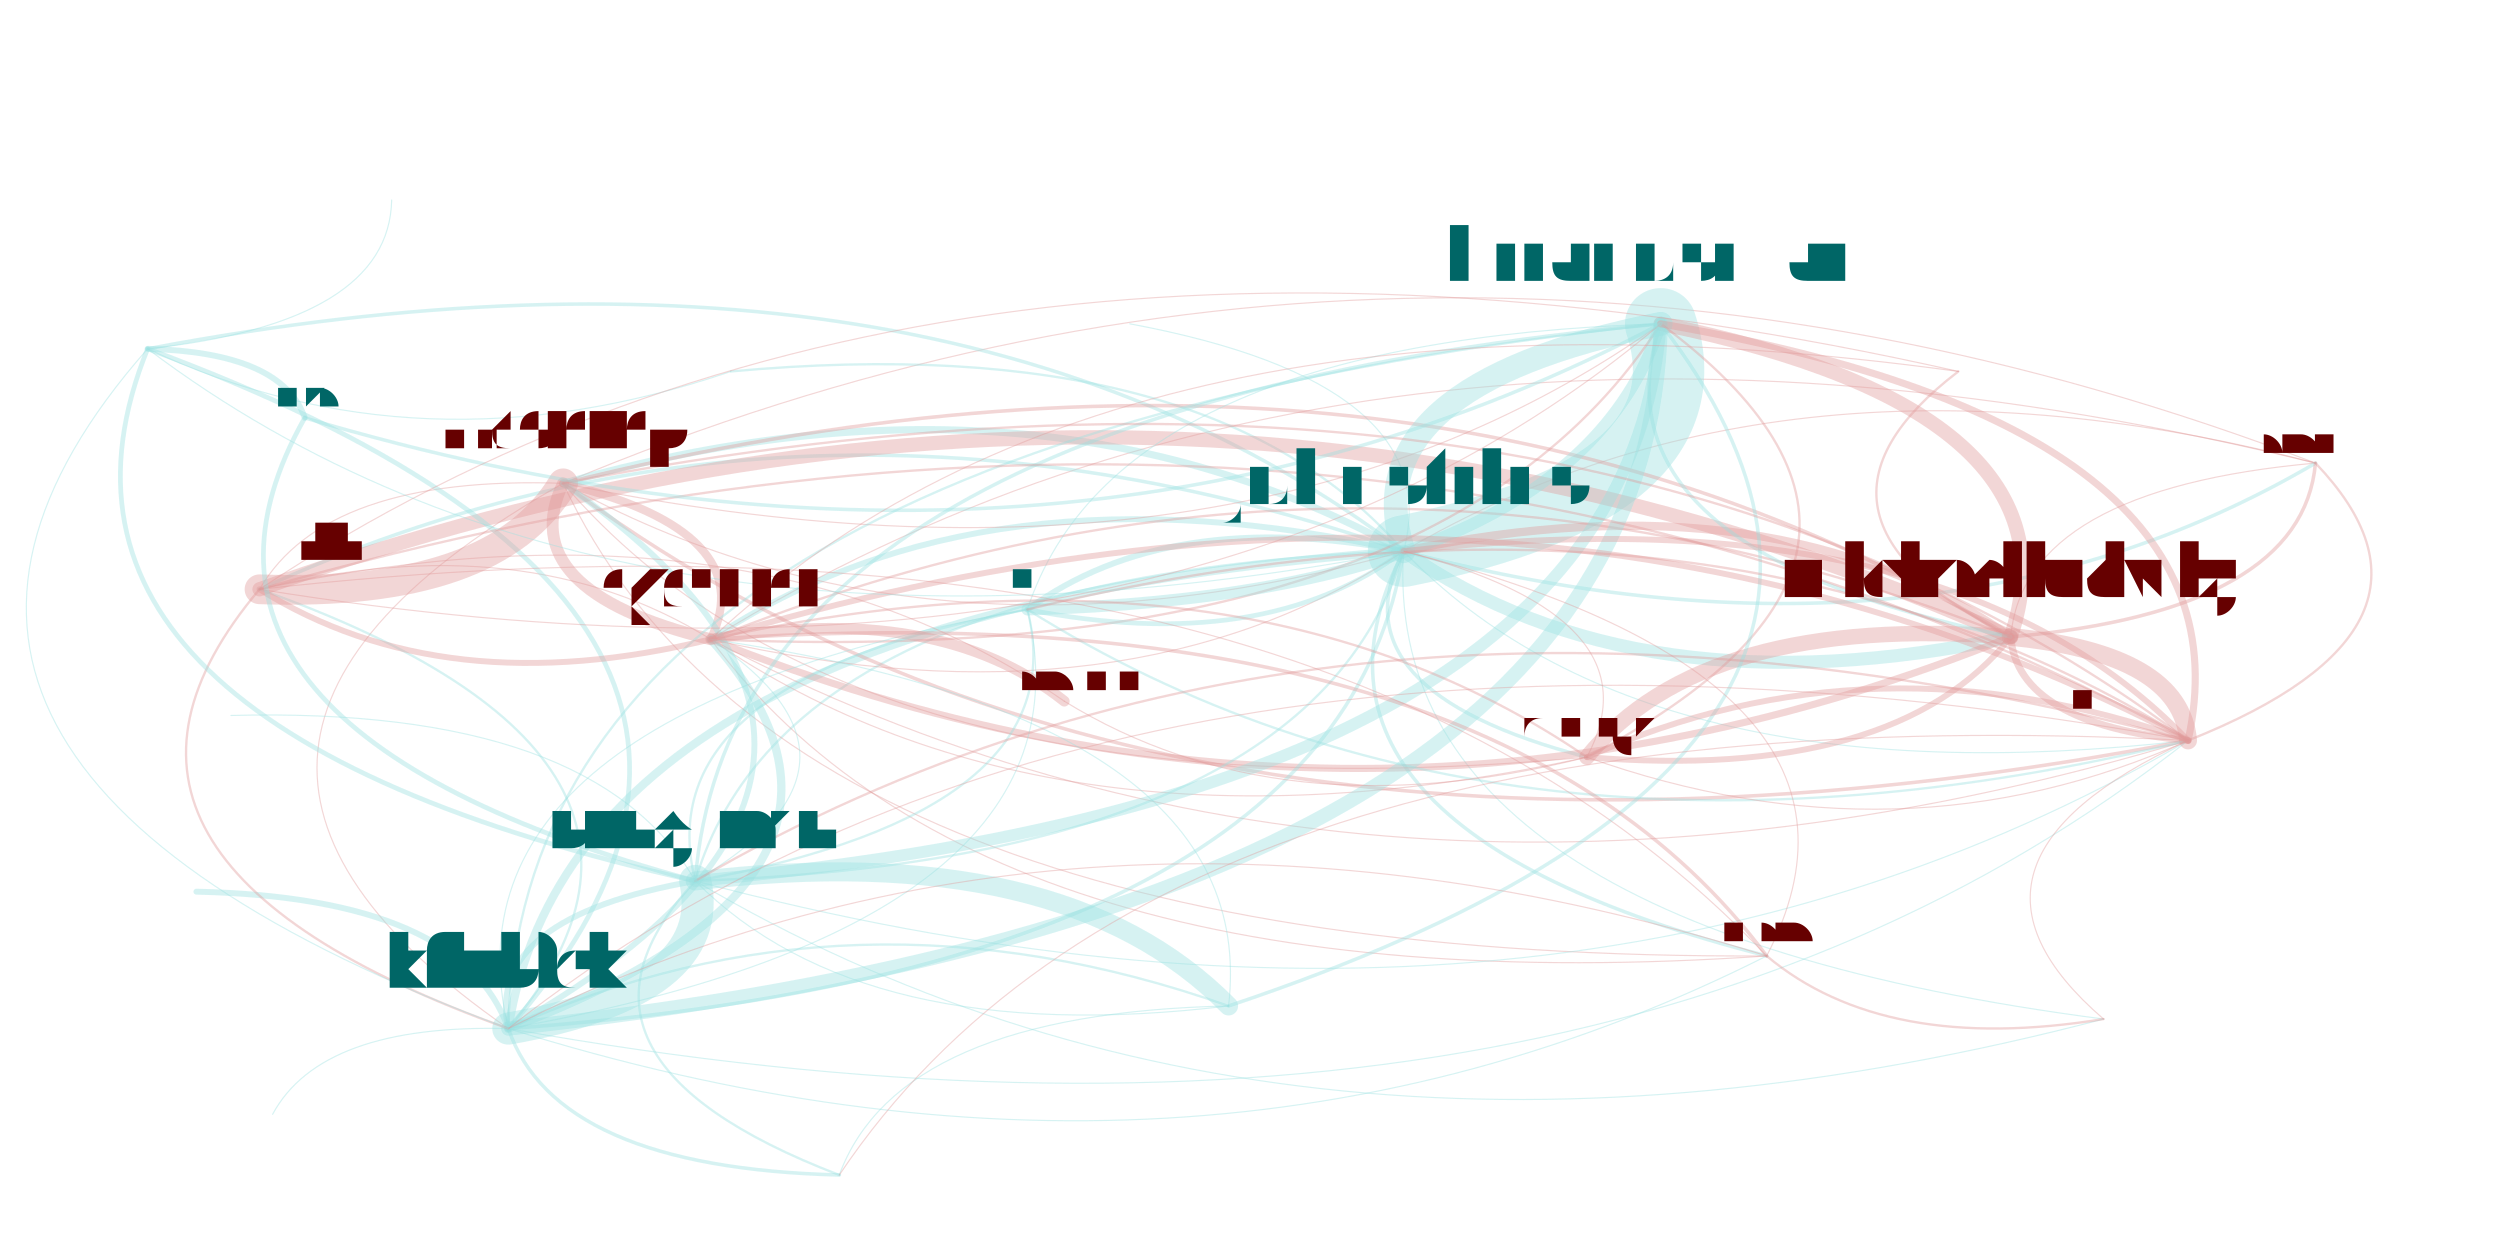
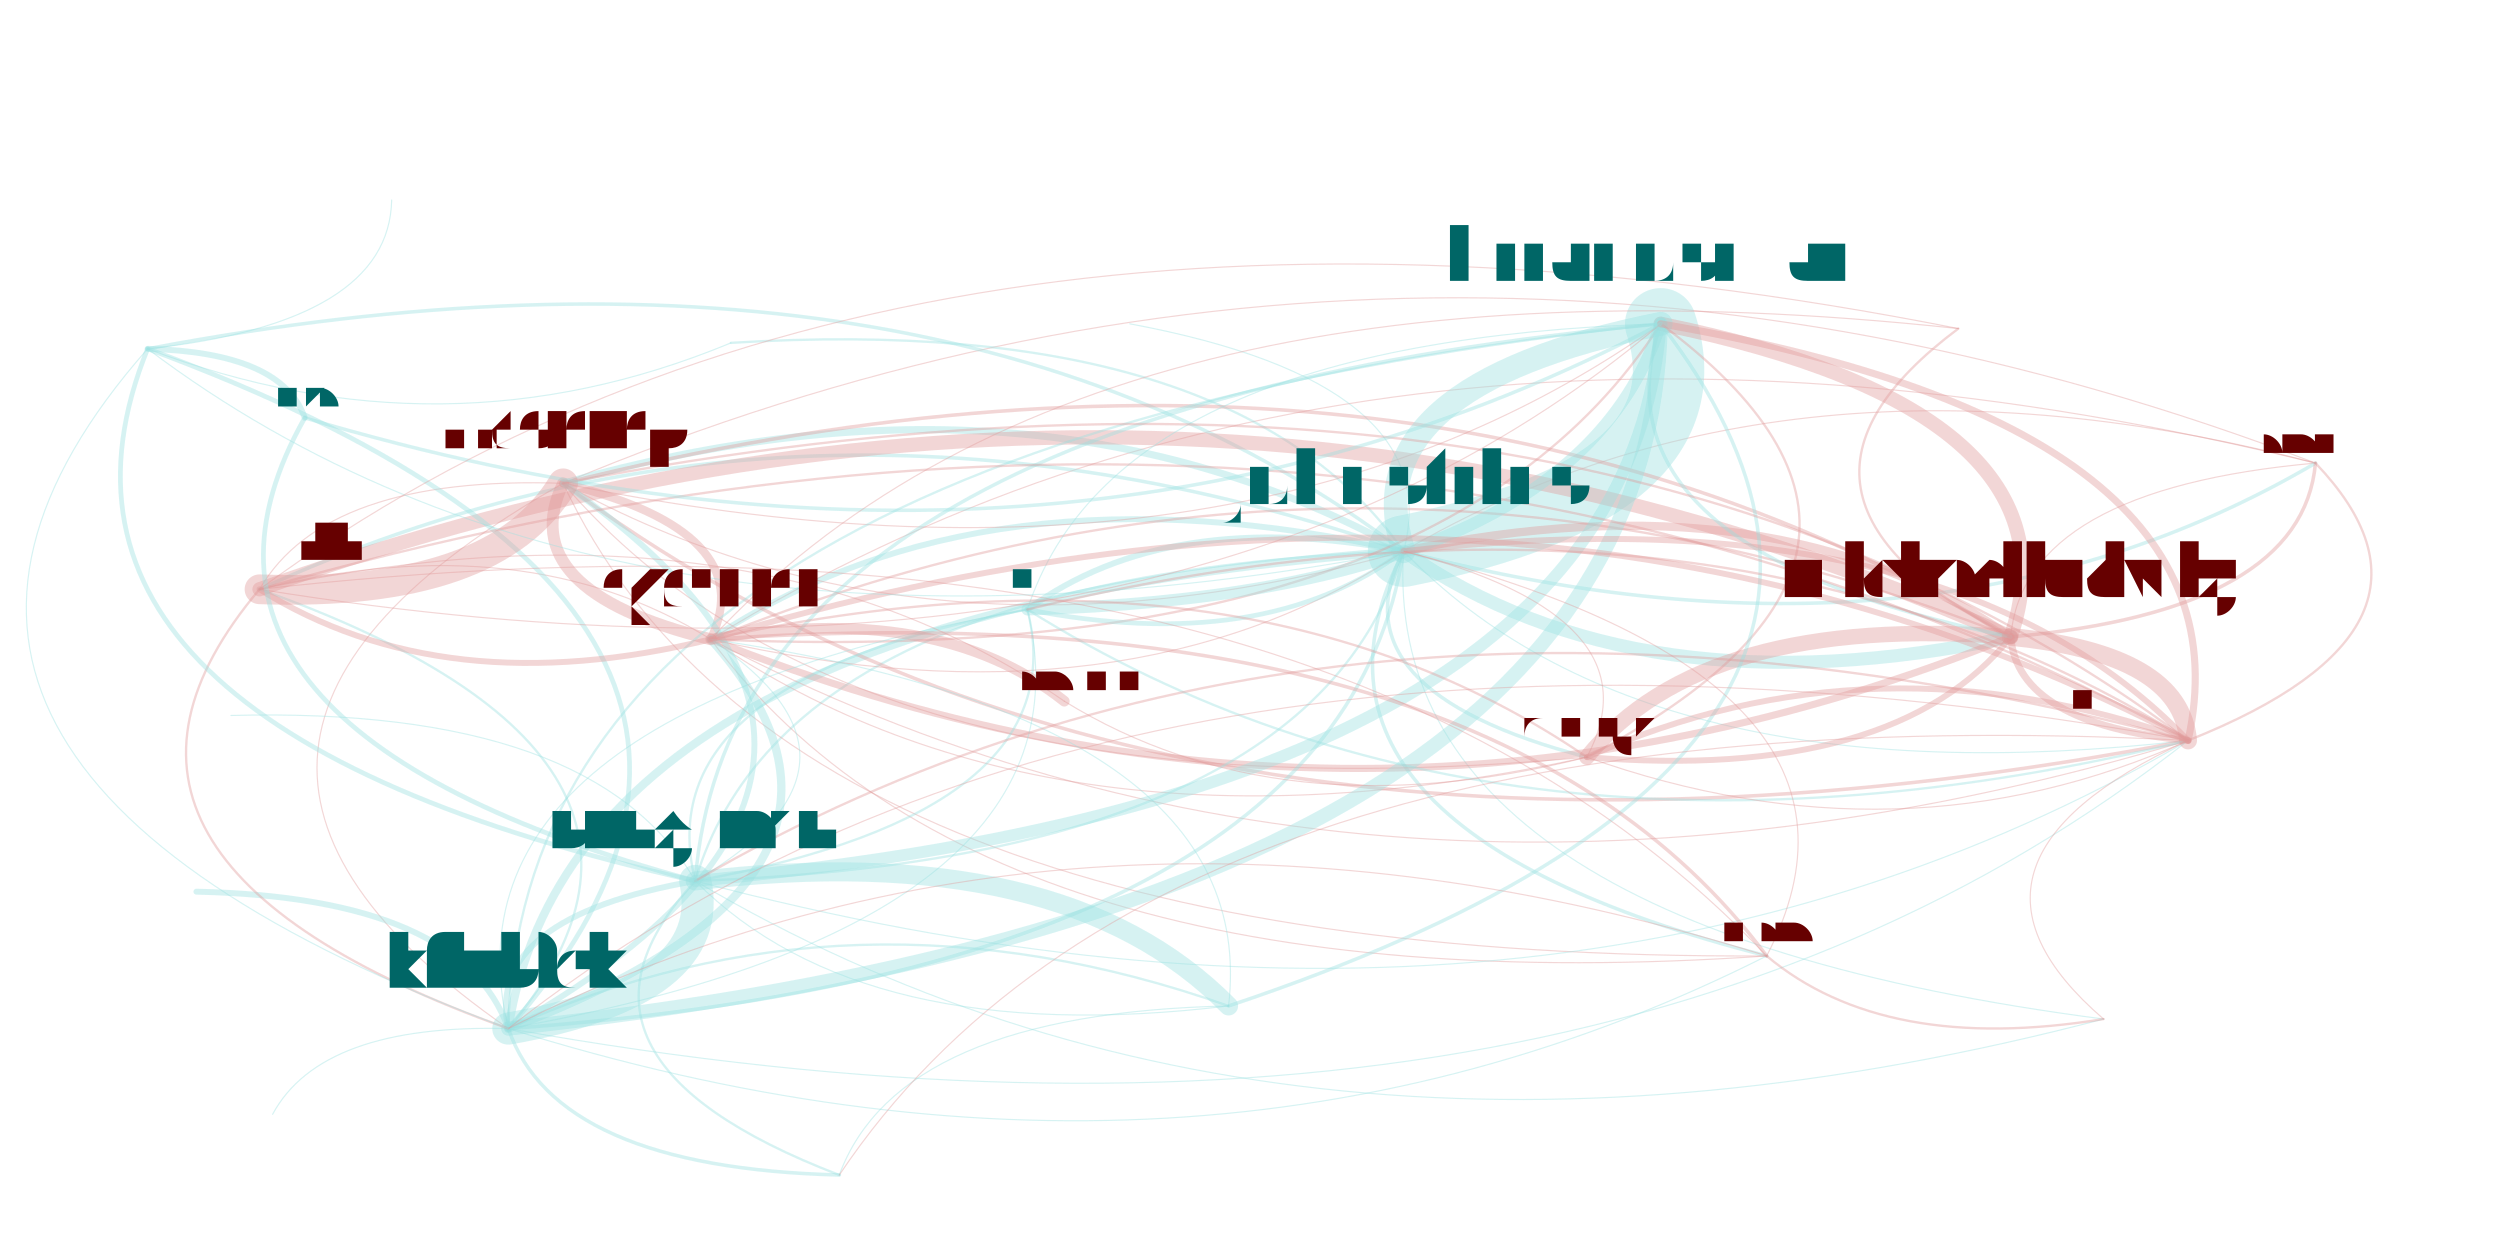
<svg xmlns="http://www.w3.org/2000/svg" width="4000" height="2000" viewBox="-0.025 -0.025 2.05 1.05">
  <style>
    path {
      fill: none;
      stroke-linecap: round;
      stroke-opacity: 0.4;
    }

    text {
      text-anchor: middle;
      alignment-baseline: hanging;
    }
  </style>
  <g opacity="0.4">
    <path d="M1.895 0.364 Q1.453 0.248 1.129 0.438" stroke="hsl(0.0,100%,35%)" stroke-width="0.001" />
    <path d="M1.895 0.364 Q1.650 0.386 1.639 0.510" stroke="hsl(0.0,100%,35%)" stroke-width="0.001" />
    <path d="M1.895 0.364 Q1.146 0.078 0.423 0.381" stroke="hsl(0.0,100%,35%)" stroke-width="0.001" />
    <path d="M1.895 0.364 Q1.102 0.169 0.547 0.512" stroke="hsl(0.0,100%,35%)" stroke-width="0.001" />
    <path d="M1.129 0.438 Q0.932 0.400 0.813 0.487" stroke="hsl(180.0,100%,35%)" stroke-width="0.005" />
    <path d="M1.129 0.438 Q0.778 0.359 0.547 0.512" stroke="hsl(180.0,100%,35%)" stroke-width="0.005" />
    <path d="M1.129 0.438 Q1.326 0.576 1.639 0.510" stroke="hsl(180.0,100%,35%)" stroke-width="0.011" />
    <path d="M1.129 0.438 Q0.738 0.142 0.074 0.268" stroke="hsl(180.0,100%,35%)" stroke-width="0.003" />
    <path d="M1.129 0.438 Q1.390 0.386 1.345 0.247" stroke="hsl(180.0,100%,35%)" stroke-width="0.06" />
    <path d="M1.129 0.438 Q0.433 0.488 0.377 0.839" stroke="hsl(180.0,100%,35%)" stroke-width="0.007" />
    <path d="M1.129 0.438 Q1.010 0.669 1.434 0.778" stroke="hsl(180.0,100%,35%)" stroke-width="0.003" />
    <path d="M1.129 0.438 Q1.571 0.554 1.895 0.364" stroke="hsl(180.0,100%,35%)" stroke-width="0.003" />
    <path d="M1.129 0.438 Q0.822 0.268 0.423 0.381" stroke="hsl(180.0,100%,35%)" stroke-width="0.006" />
    <path d="M1.129 0.438 Q1.109 0.752 1.717 0.831" stroke="hsl(180.0,100%,35%)" stroke-width="0.001" />
    <path d="M1.129 0.438 Q0.610 0.458 0.534 0.715" stroke="hsl(180.0,100%,35%)" stroke-width="0.002" />
    <path d="M1.129 0.438 Q1.167 0.297 0.899 0.247" stroke="hsl(180.0,100%,35%)" stroke-width="0.001" />
-     <path d="M1.129 0.438 Q0.967 0.250 0.564 0.287" stroke="hsl(180.0,100%,35%)" stroke-width="0.002" />
+     <path d="M1.129 0.438 Q0.987 0.237 0.564 0.263" stroke="hsl(180.0,100%,35%)" stroke-width="0.002" />
    <path d="M1.129 0.438 Q1.068 0.555 1.283 0.611" stroke="hsl(180.0,100%,35%)" stroke-width="0.003" />
    <path d="M1.129 0.438 Q0.623 0.262 0.168 0.470" stroke="hsl(180.0,100%,35%)" stroke-width="0.003" />
    <path d="M1.129 0.438 Q1.332 0.649 1.788 0.597" stroke="hsl(180.0,100%,35%)" stroke-width="0.001" />
    <path d="M1.639 0.510 Q1.381 0.490 1.283 0.611" stroke="hsl(0.0,100%,35%)" stroke-width="0.013" />
    <path d="M1.639 0.510 Q0.936 0.196 0.168 0.470" stroke="hsl(0.0,100%,35%)" stroke-width="0.012" />
    <path d="M1.639 0.510 Q1.135 0.203 0.423 0.381" stroke="hsl(0.0,100%,35%)" stroke-width="0.003" />
    <path d="M1.639 0.510 Q1.645 0.583 1.788 0.597" stroke="hsl(0.0,100%,35%)" stroke-width="0.006" />
    <path d="M1.639 0.510 Q1.703 0.320 1.345 0.247" stroke="hsl(0.0,100%,35%)" stroke-width="0.012" />
    <path d="M1.639 0.510 Q1.884 0.488 1.895 0.364" stroke="hsl(0.0,100%,35%)" stroke-width="0.003" />
    <path d="M1.639 0.510 Q1.091 0.293 0.547 0.512" stroke="hsl(0.0,100%,35%)" stroke-width="0.002" />
    <path d="M1.639 0.510 Q1.442 0.372 1.129 0.438" stroke="hsl(0.0,100%,35%)" stroke-width="0.007" />
    <path d="M0.423 0.381 Q0.380 0.471 0.547 0.512" stroke="hsl(0.0,100%,35%)" stroke-width="0.01" />
    <path d="M0.423 0.381 Q0.611 0.782 1.434 0.778" stroke="hsl(0.0,100%,35%)" stroke-width="0.001" />
    <path d="M0.423 0.381 Q0.992 0.498 1.345 0.247" stroke="hsl(0.0,100%,35%)" stroke-width="0.001" />
    <path d="M0.423 0.381 Q0.669 0.668 1.283 0.611" stroke="hsl(0.0,100%,35%)" stroke-width="0.001" />
    <path d="M0.423 0.381 Q0.933 0.762 1.788 0.597" stroke="hsl(0.0,100%,35%)" stroke-width="0.003" />
    <path d="M0.423 0.381 Q0.731 0.551 1.129 0.438" stroke="hsl(0.0,100%,35%)" stroke-width="0.001" />
    <path d="M0.423 0.381 Q0.034 0.601 0.377 0.839" stroke="hsl(0.0,100%,35%)" stroke-width="0.001" />
    <path d="M0.423 0.381 Q0.224 0.374 0.168 0.470" stroke="hsl(0.0,100%,35%)" stroke-width="0.001" />
    <path d="M0.547 0.512 Q0.778 0.823 1.434 0.778" stroke="hsl(0.0,100%,35%)" stroke-width="0.001" />
    <path d="M0.547 0.512 Q0.590 0.422 0.423 0.381" stroke="hsl(0.0,100%,35%)" stroke-width="0.007" />
    <path d="M0.547 0.512 Q1.100 0.803 1.788 0.597" stroke="hsl(0.0,100%,35%)" stroke-width="0.001" />
    <path d="M0.547 0.512 Q0.391 0.415 0.168 0.470" stroke="hsl(0.0,100%,35%)" stroke-width="0.001" />
    <path d="M0.547 0.512 Q1.094 0.730 1.639 0.510" stroke="hsl(0.0,100%,35%)" stroke-width="0.006" />
    <path d="M0.547 0.512 Q1.158 0.539 1.345 0.247" stroke="hsl(0.0,100%,35%)" stroke-width="0.002" />
    <path d="M0.547 0.512 Q0.836 0.709 1.283 0.611" stroke="hsl(0.0,100%,35%)" stroke-width="0.001" />
    <path d="M0.547 0.512 Q0.897 0.592 1.129 0.438" stroke="hsl(0.0,100%,35%)" stroke-width="0.001" />
    <path d="M1.345 0.247 Q1.084 0.299 1.129 0.438" stroke="hsl(180.0,100%,35%)" stroke-width="0.02" />
    <path d="M1.345 0.247 Q0.565 0.319 0.534 0.715" stroke="hsl(180.0,100%,35%)" stroke-width="0.003" />
    <path d="M1.345 0.247 Q0.388 0.349 0.377 0.839" stroke="hsl(180.0,100%,35%)" stroke-width="0.002" />
    <path d="M1.345 0.247 Q0.887 0.261 0.813 0.487" stroke="hsl(180.0,100%,35%)" stroke-width="0.001" />
    <path d="M1.345 0.247 Q1.281 0.437 1.639 0.510" stroke="hsl(180.0,100%,35%)" stroke-width="0.003" />
    <path d="M0.534 0.715 Q0.856 0.657 0.813 0.487" stroke="hsl(180.0,100%,35%)" stroke-width="0.002" />
    <path d="M0.534 0.715 Q0.357 0.746 0.377 0.839" stroke="hsl(180.0,100%,35%)" stroke-width="0.005" />
    <path d="M0.534 0.715 Q1.315 0.643 1.345 0.247" stroke="hsl(180.0,100%,35%)" stroke-width="0.01" />
    <path d="M0.534 0.715 Q1.033 1.010 1.717 0.831" stroke="hsl(180.0,100%,35%)" stroke-width="0.001" />
    <path d="M0.534 0.715 Q0.450 0.568 0.144 0.576" stroke="hsl(180.0,100%,35%)" stroke-width="0.001" />
    <path d="M0.534 0.715 Q1.054 0.696 1.129 0.438" stroke="hsl(180.0,100%,35%)" stroke-width="0.002" />
    <path d="M0.534 0.715 Q0.703 0.616 0.547 0.512" stroke="hsl(180.0,100%,35%)" stroke-width="0.001" />
    <path d="M0.534 0.715 Q0.675 0.857 0.982 0.820" stroke="hsl(180.0,100%,35%)" stroke-width="0.001" />
    <path d="M0.534 0.715 Q0.397 0.863 0.655 0.962" stroke="hsl(180.0,100%,35%)" stroke-width="0.002" />
    <path d="M0.534 0.715 Q1.256 0.907 1.788 0.597" stroke="hsl(180.0,100%,35%)" stroke-width="0.001" />
    <path d="M0.377 0.839 Q0.554 0.808 0.534 0.715" stroke="hsl(180.0,100%,35%)" stroke-width="0.027" />
    <path d="M0.377 0.839 Q0.682 0.493 0.074 0.268" stroke="hsl(180.0,100%,35%)" stroke-width="0.004" />
    <path d="M0.377 0.839 Q0.723 0.709 0.547 0.512" stroke="hsl(180.0,100%,35%)" stroke-width="0.007" />
    <path d="M0.377 0.839 Q1.074 0.789 1.129 0.438" stroke="hsl(180.0,100%,35%)" stroke-width="0.003" />
    <path d="M0.377 0.839 Q0.766 0.619 0.423 0.381" stroke="hsl(180.0,100%,35%)" stroke-width="0.005" />
    <path d="M0.377 0.839 Q0.417 0.956 0.655 0.962" stroke="hsl(180.0,100%,35%)" stroke-width="0.003" />
    <path d="M0.377 0.839 Q0.338 0.729 0.115 0.724" stroke="hsl(180.0,100%,35%)" stroke-width="0.005" />
    <path d="M0.377 0.839 Q0.220 0.835 0.179 0.911" stroke="hsl(180.0,100%,35%)" stroke-width="0.001" />
    <path d="M0.377 0.839 Q1.335 0.736 1.345 0.247" stroke="hsl(180.0,100%,35%)" stroke-width="0.012" />
    <path d="M0.377 0.839 Q0.954 1.020 1.434 0.778" stroke="hsl(180.0,100%,35%)" stroke-width="0.001" />
    <path d="M0.377 0.839 Q0.567 0.612 0.168 0.470" stroke="hsl(180.0,100%,35%)" stroke-width="0.002" />
    <path d="M0.377 0.839 Q1.276 1.000 1.788 0.597" stroke="hsl(180.0,100%,35%)" stroke-width="0.001" />
    <path d="M0.377 0.839 Q0.876 0.750 0.813 0.487" stroke="hsl(180.0,100%,35%)" stroke-width="0.001" />
    <path d="M0.813 0.487 Q1.213 0.737 1.788 0.597" stroke="hsl(180.0,100%,35%)" stroke-width="0.002" />
    <path d="M0.813 0.487 Q0.492 0.546 0.534 0.715" stroke="hsl(180.0,100%,35%)" stroke-width="0.002" />
    <path d="M0.813 0.487 Q0.314 0.576 0.377 0.839" stroke="hsl(180.0,100%,35%)" stroke-width="0.001" />
    <path d="M0.813 0.487 Q1.272 0.474 1.345 0.247" stroke="hsl(180.0,100%,35%)" stroke-width="0.01" />
    <path d="M0.813 0.487 Q1.011 0.526 1.129 0.438" stroke="hsl(180.0,100%,35%)" stroke-width="0.004" />
    <path d="M0.844 0.564 Q0.737 0.479 0.547 0.512" stroke="hsl(0.0,100%,35%)" stroke-width="0.009" />
    <path d="M0.844 0.564 Q1.026 0.676 1.283 0.611" stroke="hsl(0.0,100%,35%)" stroke-width="0.001" />
    <path d="M0.844 0.564 Q0.581 0.382 0.168 0.470" stroke="hsl(0.0,100%,35%)" stroke-width="0.001" />
    <path d="M1.283 0.611 Q1.547 0.705 1.788 0.597" stroke="hsl(0.0,100%,35%)" stroke-width="0.001" />
    <path d="M1.283 0.611 Q0.994 0.414 0.547 0.512" stroke="hsl(0.0,100%,35%)" stroke-width="0.002" />
    <path d="M1.283 0.611 Q1.345 0.494 1.129 0.438" stroke="hsl(0.0,100%,35%)" stroke-width="0.001" />
    <path d="M1.283 0.611 Q1.606 0.441 1.345 0.247" stroke="hsl(0.0,100%,35%)" stroke-width="0.002" />
    <path d="M1.283 0.611 Q1.542 0.632 1.639 0.510" stroke="hsl(0.0,100%,35%)" stroke-width="0.005" />
    <path d="M0.168 0.470 Q0.366 0.477 0.423 0.381" stroke="hsl(0.0,100%,35%)" stroke-width="0.025" />
    <path d="M0.168 0.470 Q0.323 0.567 0.547 0.512" stroke="hsl(0.0,100%,35%)" stroke-width="0.005" />
    <path d="M0.168 0.470 Q0.935 0.594 1.345 0.247" stroke="hsl(0.0,100%,35%)" stroke-width="0.001" />
    <path d="M0.168 0.470 Q-0.023 0.696 0.377 0.839" stroke="hsl(0.0,100%,35%)" stroke-width="0.002" />
    <path d="M0.982 0.820 Q0.665 0.708 0.377 0.839" stroke="hsl(180.0,100%,35%)" stroke-width="0.002" />
    <path d="M0.982 0.820 Q0.842 0.678 0.534 0.715" stroke="hsl(180.0,100%,35%)" stroke-width="0.016" />
    <path d="M0.982 0.820 Q1.622 0.606 1.345 0.247" stroke="hsl(180.0,100%,35%)" stroke-width="0.003" />
    <path d="M0.982 0.820 Q1.010 0.579 0.547 0.512" stroke="hsl(180.0,100%,35%)" stroke-width="0.001" />
    <path d="M0.982 0.820 Q0.705 0.826 0.655 0.962" stroke="hsl(180.0,100%,35%)" stroke-width="0.001" />
    <path d="M1.788 0.597 Q1.782 0.524 1.639 0.510" stroke="hsl(0.0,100%,35%)" stroke-width="0.015" />
    <path d="M1.788 0.597 Q1.846 0.333 1.345 0.247" stroke="hsl(0.0,100%,35%)" stroke-width="0.006" />
    <path d="M1.788 0.597 Q1.388 0.347 0.813 0.487" stroke="hsl(0.0,100%,35%)" stroke-width="0.002" />
    <path d="M1.788 0.597 Q1.586 0.386 1.129 0.438" stroke="hsl(0.0,100%,35%)" stroke-width="0.005" />
    <path d="M1.788 0.597 Q1.524 0.503 1.283 0.611" stroke="hsl(0.0,100%,35%)" stroke-width="0.005" />
    <path d="M1.788 0.597 Q0.889 0.435 0.377 0.839" stroke="hsl(0.0,100%,35%)" stroke-width="0.001" />
    <path d="M1.788 0.597 Q1.278 0.216 0.423 0.381" stroke="hsl(0.0,100%,35%)" stroke-width="0.002" />
    <path d="M1.788 0.597 Q1.079 0.209 0.168 0.470" stroke="hsl(0.0,100%,35%)" stroke-width="0.002" />
    <path d="M1.788 0.597 Q2.027 0.502 1.895 0.364" stroke="hsl(0.0,100%,35%)" stroke-width="0.002" />
    <path d="M1.788 0.597 Q1.235 0.306 0.547 0.512" stroke="hsl(0.0,100%,35%)" stroke-width="0.005" />
    <path d="M1.788 0.597 Q1.565 0.700 1.717 0.831" stroke="hsl(0.0,100%,35%)" stroke-width="0.001" />
    <path d="M1.788 0.597 Q1.066 0.405 0.534 0.715" stroke="hsl(0.0,100%,35%)" stroke-width="0.002" />
    <path d="M1.788 0.597 Q0.929 0.553 0.655 0.962" stroke="hsl(0.0,100%,35%)" stroke-width="0.001" />
    <path d="M1.434 0.778 Q1.048 0.371 0.168 0.470" stroke="hsl(0.0,100%,35%)" stroke-width="0.001" />
    <path d="M1.434 0.778 Q1.533 0.861 1.717 0.831" stroke="hsl(0.0,100%,35%)" stroke-width="0.002" />
    <path d="M1.434 0.778 Q1.554 0.547 1.129 0.438" stroke="hsl(0.0,100%,35%)" stroke-width="0.001" />
    <path d="M1.434 0.778 Q1.203 0.468 0.547 0.512" stroke="hsl(0.0,100%,35%)" stroke-width="0.003" />
    <path d="M1.434 0.778 Q0.858 0.597 0.377 0.839" stroke="hsl(0.0,100%,35%)" stroke-width="0.001" />
    <path d="M0.074 0.268 Q-0.054 0.584 0.534 0.715" stroke="hsl(180.0,100%,35%)" stroke-width="0.004" />
-     <path d="M0.074 0.268 Q0.303 0.376 0.564 0.287" stroke="hsl(180.0,100%,35%)" stroke-width="0.001" />
+     <path d="M0.074 0.268 Q0.323 0.363 0.564 0.263" stroke="hsl(180.0,100%,35%)" stroke-width="0.001" />
    <path d="M0.074 0.268 Q-0.231 0.614 0.377 0.839" stroke="hsl(180.0,100%,35%)" stroke-width="0.001" />
    <path d="M0.074 0.268 Q0.466 0.564 1.129 0.438" stroke="hsl(180.0,100%,35%)" stroke-width="0.001" />
    <path d="M0.074 0.268 Q0.277 0.246 0.279 0.143" stroke="hsl(180.0,100%,35%)" stroke-width="0.001" />
    <path d="M0.206 0.326 Q0.839 0.514 1.345 0.247" stroke="hsl(180.0,100%,35%)" stroke-width="0.003" />
    <path d="M0.206 0.326 Q0.187 0.271 0.074 0.268" stroke="hsl(180.0,100%,35%)" stroke-width="0.005" />
    <path d="M0.206 0.326 Q0.059 0.586 0.534 0.715" stroke="hsl(180.0,100%,35%)" stroke-width="0.004" />
-     <path d="M1.595 0.287 Q1.438 0.407 1.639 0.510" stroke="hsl(0.0,100%,35%)" stroke-width="0.002" />
-     <path d="M1.595 0.287 Q0.735 0.093 0.168 0.470" stroke="hsl(0.0,100%,35%)" stroke-width="0.001" />
-     <path d="M1.595 0.287 Q0.890 0.190 0.547 0.512" stroke="hsl(0.0,100%,35%)" stroke-width="0.001" />
+     <path d="M1.595 0.251 Q1.409 0.390 1.639 0.510" stroke="hsl(0.0,100%,35%)" stroke-width="0.002" />
+     <path d="M1.595 0.251 Q0.706 0.075 0.168 0.470" stroke="hsl(0.0,100%,35%)" stroke-width="0.001" />
+     <path d="M1.595 0.251 Q0.862 0.172 0.547 0.512" stroke="hsl(0.0,100%,35%)" stroke-width="0.001" />
  </g>
  <text x="1.895" y="0.354" font-size="0.021" fill="hsl(0.0,100%,20%)">armansito</text>
  <text x="1.129" y="0.398" font-size="0.079" fill="hsl(180.0,100%,20%)">johnstiles</text>
  <text x="1.639" y="0.479" font-size="0.063" fill="hsl(0.0,100%,20%)">michaelludwig</text>
  <text x="0.423" y="0.355" font-size="0.051" fill="hsl(0.0,100%,20%)">nicolettep</text>
  <text x="0.547" y="0.486" font-size="0.053" fill="hsl(0.0,100%,20%)">egdaniel</text>
  <text x="1.345" y="0.209" font-size="0.076" fill="hsl(180.0,100%,20%)">brianosman</text>
  <text x="0.534" y="0.687" font-size="0.057" fill="hsl(180.0,100%,20%)">bungeman</text>
  <text x="0.377" y="0.808" font-size="0.06" fill="hsl(180.0,100%,20%)">kjlubick</text>
  <text x="0.813" y="0.471" font-size="0.033" fill="hsl(180.0,100%,20%)">herb</text>
  <text x="0.844" y="0.554" font-size="0.021" fill="hsl(0.0,100%,20%)">briansalomon</text>
  <text x="1.283" y="0.593" font-size="0.037" fill="hsl(0.0,100%,20%)">jamesgk</text>
  <text x="0.168" y="0.446" font-size="0.047" fill="hsl(0.0,100%,20%)">robertphillips</text>
  <text x="1.717" y="0.824" font-size="0.013" fill="hsl(0.0,100%,20%)">scroggo</text>
  <text x="0.144" y="0.573" font-size="0.006" fill="hsl(180.0,100%,20%)">jreck</text>
  <text x="0.982" y="0.805" font-size="0.03" fill="hsl(180.0,100%,20%)">drott</text>
  <text x="0.655" y="0.955" font-size="0.016" fill="hsl(180.0,100%,20%)">jlavrova</text>
  <text x="1.788" y="0.572" font-size="0.05" fill="hsl(0.0,100%,20%)">jvanverth</text>
  <text x="1.434" y="0.767" font-size="0.022" fill="hsl(0.0,100%,20%)">nscobie</text>
  <text x="0.074" y="0.254" font-size="0.027" fill="hsl(180.0,100%,20%)">fmalita</text>
-   <text x="0.564" y="0.282" font-size="0.01" fill="hsl(180.0,100%,20%)">jmbetancourt</text>
+   <text x="0.564" y="0.257" font-size="0.01" fill="hsl(180.0,100%,20%)">jmbetancourt</text>
  <text x="0.279" y="0.140" font-size="0.006" fill="hsl(180.0,100%,20%)">sharaks</text>
  <text x="0.899" y="0.244" font-size="0.006" fill="hsl(180.0,100%,20%)">rmistry</text>
  <text x="0.115" y="0.717" font-size="0.015" fill="hsl(180.0,100%,20%)">lovisolo</text>
  <text x="0.179" y="0.908" font-size="0.006" fill="hsl(180.0,100%,20%)">jcgregorio</text>
  <text x="0.206" y="0.315" font-size="0.021" fill="hsl(180.0,100%,20%)">mike</text>
-   <text x="1.595" y="0.281" font-size="0.012" fill="hsl(0.0,100%,20%)">penghuang</text>
+   <text x="1.595" y="0.245" font-size="0.012" fill="hsl(0.0,100%,20%)">penghuang</text>
</svg>
